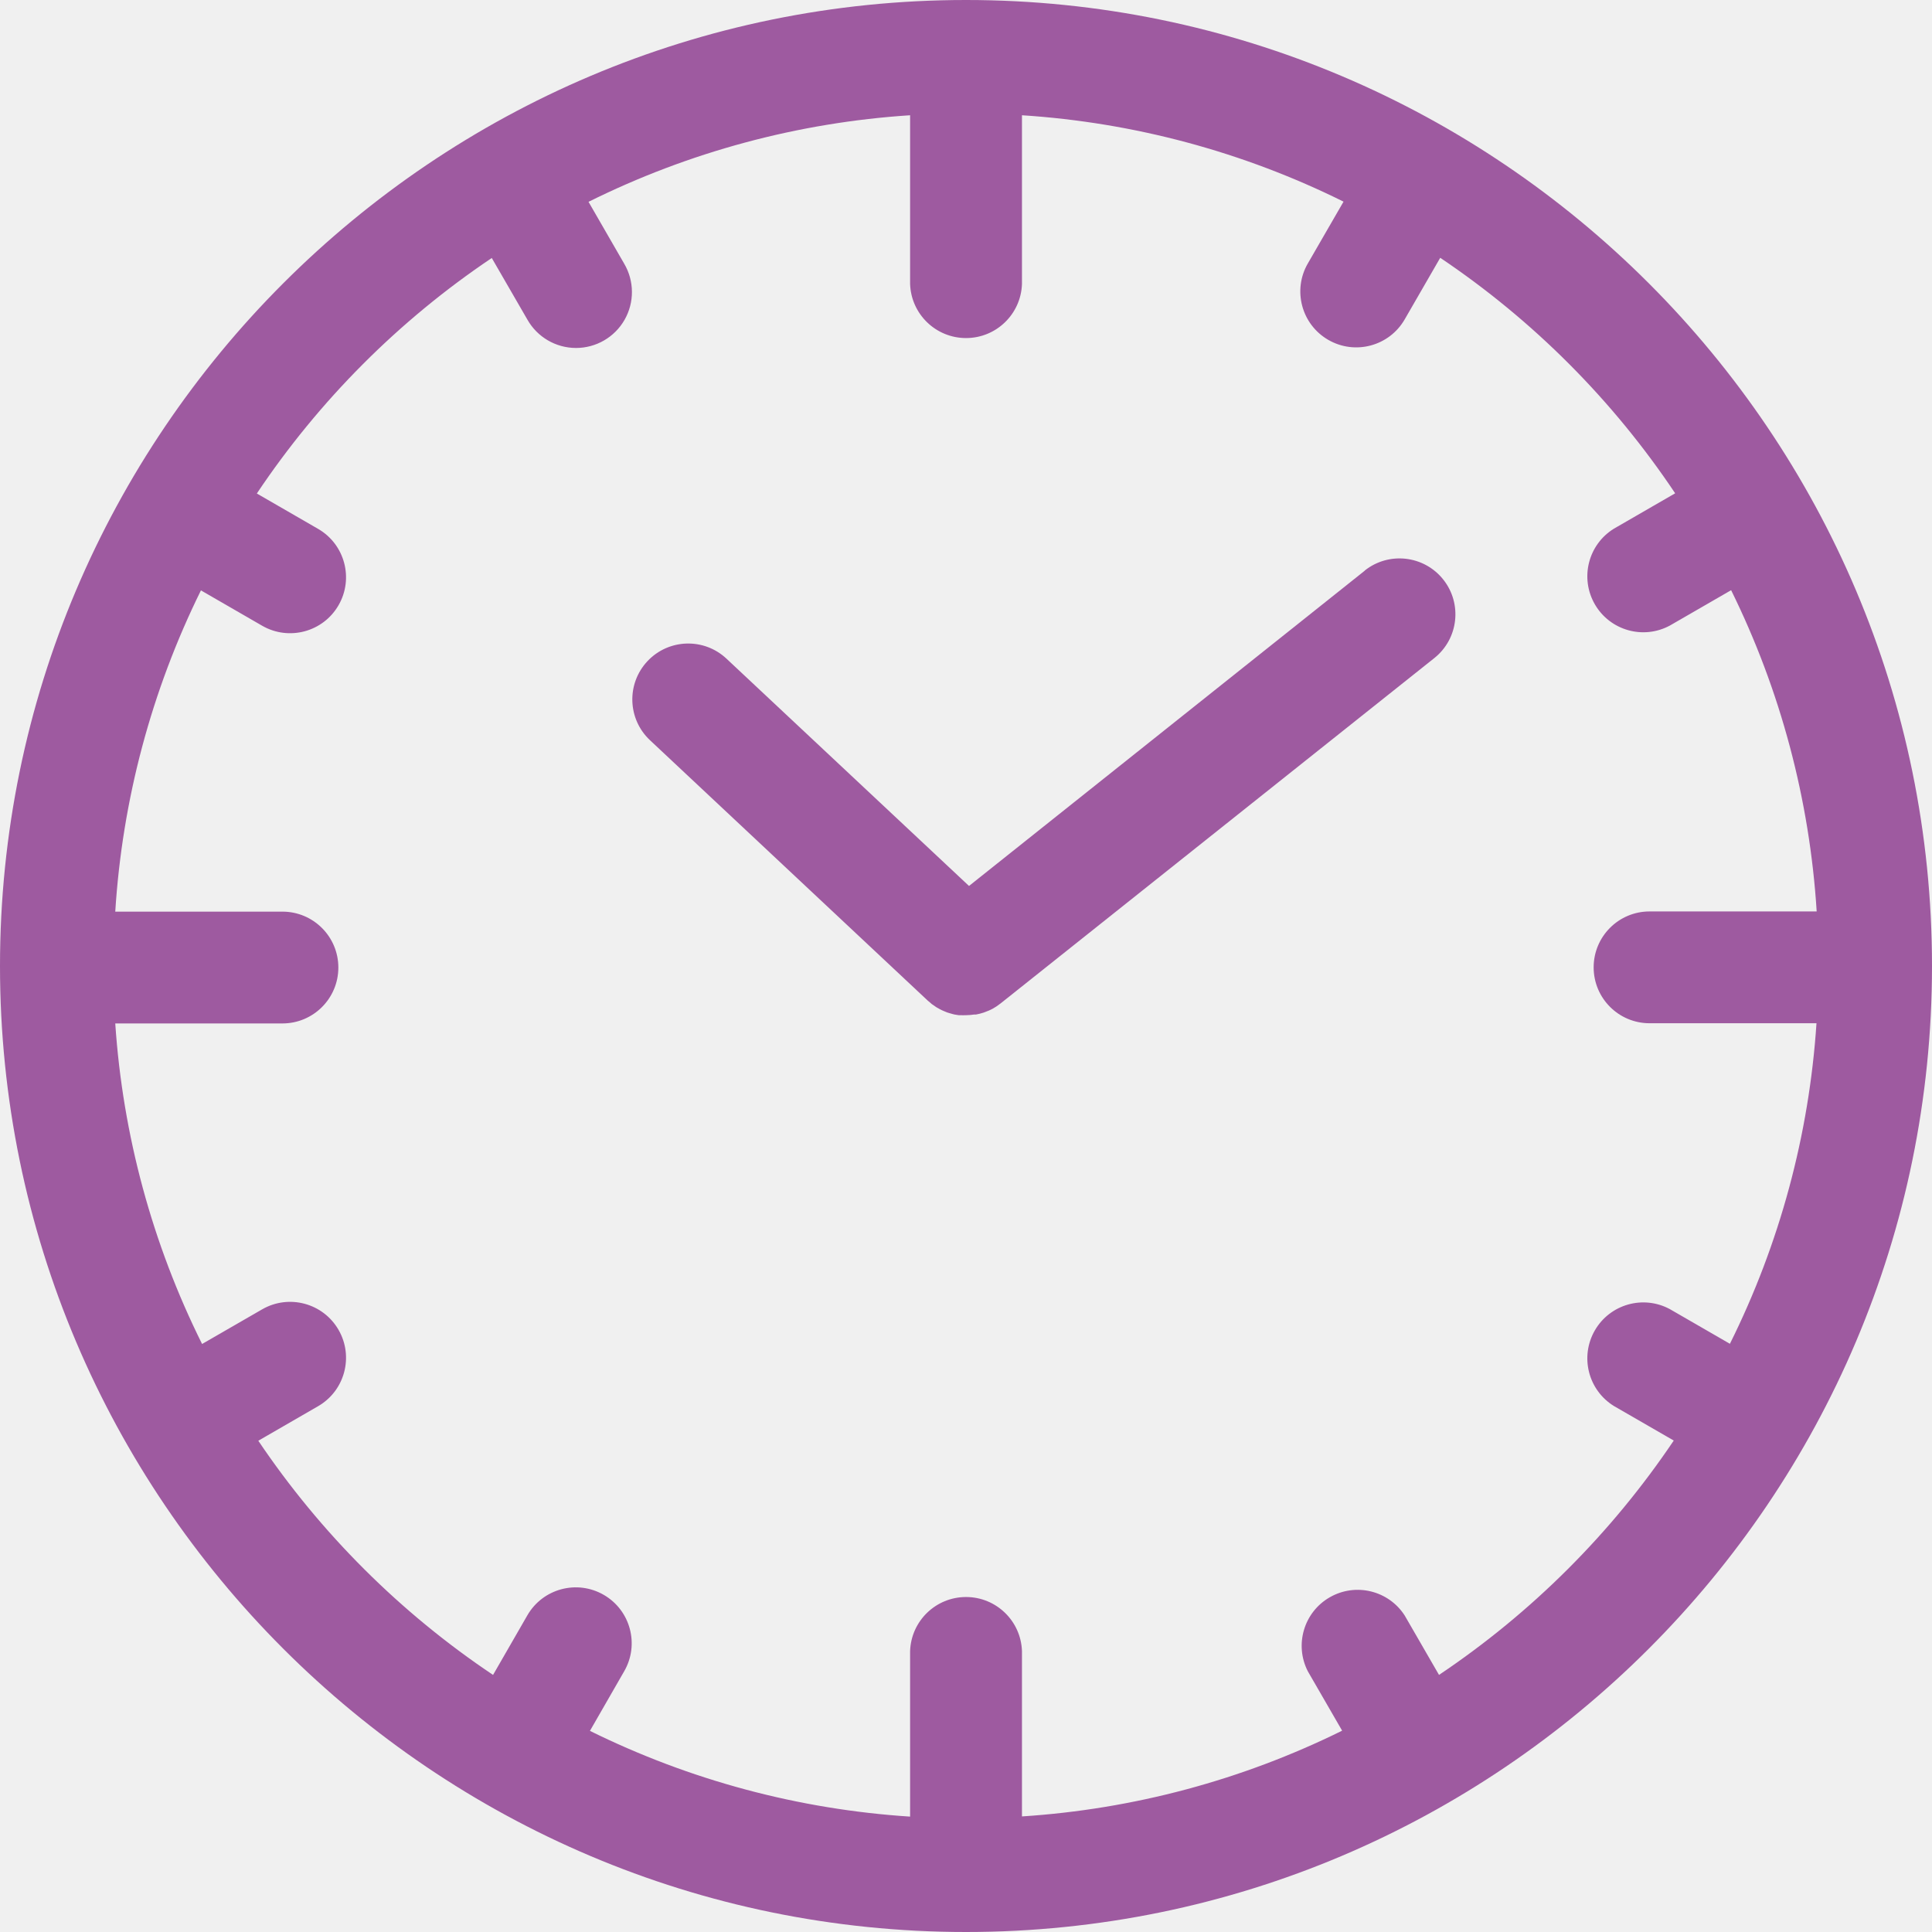
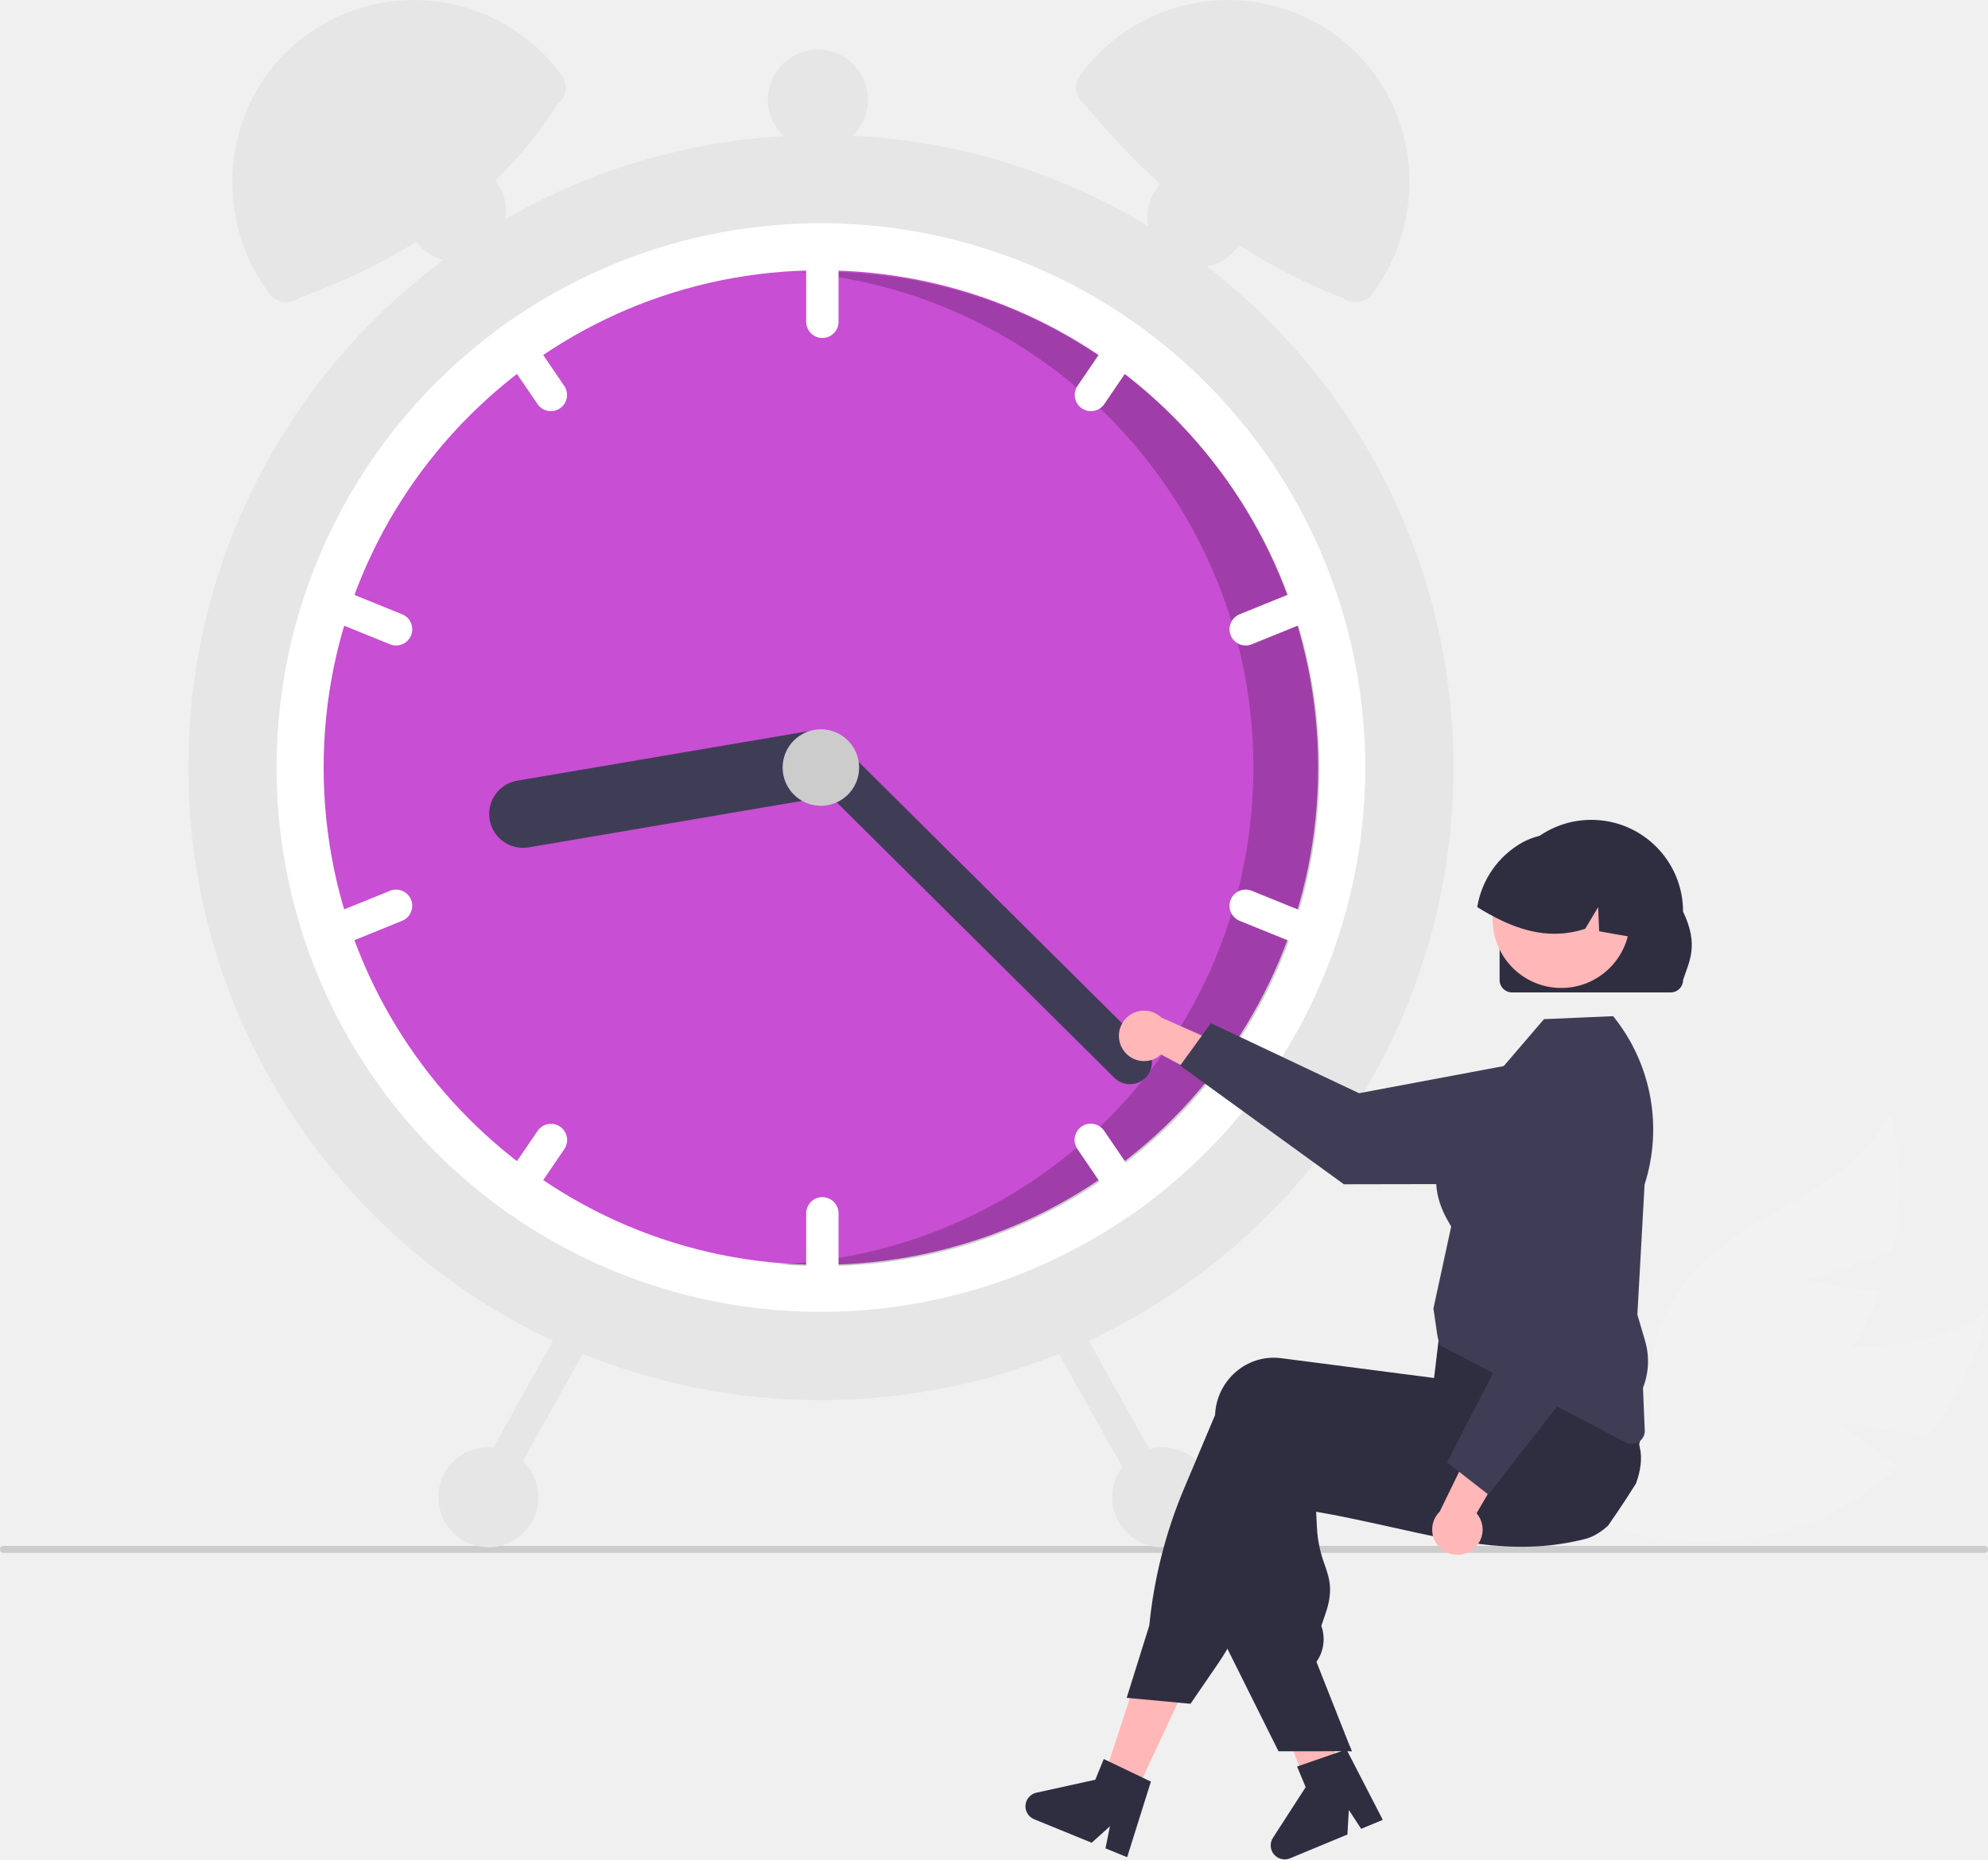
- <svg xmlns="http://www.w3.org/2000/svg" viewBox="0 0 301.72 301.72">
-   <defs>
-     <style>.cls-1{fill:#9e5aa0;}</style>
-   </defs>
-   <g id="Camada_2" data-name="Camada 2">
-     <g id="Capa_1" data-name="Capa 1">
-       <path class="cls-1" d="M150.86,0C67.68,0,0,67.68,0,150.86S67.68,301.72,150.86,301.72s150.86-67.67,150.86-150.86S234.05,0,150.86,0Zm73.87,261.57-5.36-9.28A8.74,8.74,0,0,0,204.24,261l5.36,9.28a132.2,132.2,0,0,1-50,13.39V257.85a8.74,8.74,0,0,0-17.47,0V283.7a132.2,132.2,0,0,1-50-13.39L97.48,261a8.73,8.73,0,1,0-15.12-8.74L77,261.57A134.31,134.31,0,0,1,40.34,225l9.33-5.39a8.73,8.73,0,0,0-8.73-15.13l-9.38,5.41A132.25,132.25,0,0,1,18,159.83H44.11a8.73,8.73,0,1,0,0-17.46H18A132.19,132.19,0,0,1,31.38,92.2l9.56,5.52a8.73,8.73,0,0,0,8.73-15.13l-9.56-5.52A134.21,134.21,0,0,1,76.8,40.29l5.56,9.62a8.73,8.73,0,1,0,15.12-8.73l-5.57-9.66A132.1,132.1,0,0,1,142.13,18V44.35a8.74,8.74,0,0,0,17.47,0V18a132.15,132.15,0,0,1,50.22,13.49l-5.58,9.66a8.73,8.73,0,1,0,15.13,8.73l5.55-9.62a134.08,134.08,0,0,1,36.69,36.78l-9.56,5.52a8.74,8.74,0,0,0,8.74,15.13l9.56-5.52a132.18,132.18,0,0,1,13.36,50.17h-26.1a8.73,8.73,0,0,0,0,17.46h26.07a131.88,131.88,0,0,1-13.52,50.06l-9.37-5.41a8.74,8.74,0,0,0-8.74,15.13l9.34,5.39A134.45,134.45,0,0,1,224.73,261.57Z" />
-       <path class="cls-1" d="M213.15,89.11l-61.82,49.25-37.88-35.5a8.73,8.73,0,0,0-11.94,12.74l43.38,40.67.36.3.26.23c.24.18.49.35.74.51l.2.11c.2.12.4.23.61.33s.18.08.27.12a5.89,5.89,0,0,0,.58.24l.29.09a5.72,5.72,0,0,0,.59.17l.29.07.63.1.26,0a8.49,8.49,0,0,0,.88,0h.05a8.5,8.5,0,0,0,1.23-.1l.28,0a8.29,8.29,0,0,0,1.19-.3l.24-.09a8.26,8.26,0,0,0,1.19-.52h0a8.69,8.69,0,0,0,1.14-.76l.11-.08L224,102.77a8.73,8.73,0,0,0-10.88-13.66Z" />
-     </g>
-   </g>
+ <svg xmlns="http://www.w3.org/2000/svg" data-name="Layer 1" width="675.67" height="631.947" viewBox="0 0 675.67 631.947">
+   <path d="M886.757,617.484l30.311,4.737a98.985,98.985,0,0,0,20.604-42.939c-22.164,18.143-55.869,8.502-82.745,18.407A59.54,59.54,0,0,0,819.307,635.033L804.494,650.97A99.77,99.77,0,0,0,887.905,646.378a96.372,96.372,0,0,0,19.64-14.099C896.939,625.6,886.757,617.484,886.757,617.484Z" transform="translate(-262.165 -134.0265)" fill="#f2f2f2" />
+   <path d="M875.996,569.007l29.242-9.278a98.985,98.985,0,0,0-.708-47.621c-11.746,26.123-46.214,32.526-65.851,53.377a59.54,59.54,0,0,0-15.227,49.31l-6.151,20.871a99.77,99.77,0,0,0,72.609-41.31,96.373,96.373,0,0,0,11.291-21.379C888.73,571.73,875.996,569.007,875.996,569.007Z" transform="translate(-262.165 -134.0265)" fill="#f2f2f2" />
+   <path d="M937.835,660.625a1.186,1.186,0,0,1-1.19,1.19H263.355a1.19,1.19,0,0,1,0-2.38h673.29A1.187,1.187,0,0,1,937.835,660.625Z" transform="translate(-262.165 -134.0265)" fill="#ccc" />
+   <circle cx="278.998" cy="260.866" r="215" fill="#e6e6e6" />
+   <path d="M726.163,394.892a184.744,184.744,0,0,1-74.67,148.51c-1.55,1.16-3.13,2.29-4.72,3.39a185.031,185.031,0,0,1-211.22,0c-1.59-1.1-3.17-2.23-4.72-3.39a185.02,185.02,0,0,1,0-297.02c1.55-1.16,3.13-2.29,4.72-3.39a185.031,185.031,0,0,1,211.22,0c1.59,1.1,3.17,2.23,4.72,3.39A184.744,184.744,0,0,1,726.163,394.892Z" transform="translate(-262.165 -134.0265)" fill="#fff" />
+   <circle cx="278.998" cy="260.866" r="169" fill="#c84ed3" />
+   <path d="M541.604,226.365c-2.562,0-5.108.067-7.642.18a168.995,168.995,0,0,1-7.156,337.168c4.878.423,9.811.652,14.799.652a169,169,0,0,0,0-338Z" transform="translate(-262.165 -134.0265)" opacity="0.2" />
+   <path d="M541.663,213.892a5.51,5.51,0,0,0-5.5,5.5v24a5.5,5.5,0,0,0,11,0v-24A5.51,5.51,0,0,0,541.663,213.892Z" transform="translate(-262.165 -134.0265)" fill="#fff" />
+   <path d="M651.493,246.382c-1.55-1.16-3.13-2.29-4.72-3.39a5.497,5.497,0,0,0-4.9,2.39l-13.51,19.83a5.499,5.499,0,0,0,9.09,6.19l13.51-19.83A5.464,5.464,0,0,0,651.493,246.382Z" transform="translate(-262.165 -134.0265)" fill="#fff" />
+   <path d="M712.873,336.802a5.493,5.493,0,0,0-7.16-3.02l-22.24,9.03a5.499,5.499,0,0,0,4.14,10.19l22.24-9.03A5.512,5.512,0,0,0,712.873,336.802Z" transform="translate(-262.165 -134.0265)" fill="#fff" />
+   <path d="M453.963,265.212l-13.51-19.83a5.497,5.497,0,0,0-4.9-2.39c-1.59,1.1-3.17,2.23-4.72,3.39a5.464,5.464,0,0,0,.53,5.19l13.51,19.83a5.499,5.499,0,0,0,9.09-6.19Z" transform="translate(-262.165 -134.0265)" fill="#fff" />
+   <path d="M398.853,342.812l-22.24-9.03a5.499,5.499,0,0,0-4.14,10.19l22.24,9.03a5.499,5.499,0,0,0,4.14-10.19Z" transform="translate(-262.165 -134.0265)" fill="#fff" />
+   <path d="M541.663,540.892a5.51,5.51,0,0,0-5.5,5.5v24a5.5,5.5,0,0,0,11,0v-24A5.51,5.51,0,0,0,541.663,540.892Z" transform="translate(-262.165 -134.0265)" fill="#fff" />
+   <path d="M650.963,538.212l-13.51-19.83a5.499,5.499,0,1,0-9.09,6.19l13.51,19.83a5.497,5.497,0,0,0,4.9,2.39c1.59-1.1,3.17-2.23,4.72-3.39A5.464,5.464,0,0,0,650.963,538.212Z" transform="translate(-262.165 -134.0265)" fill="#fff" />
+   <path d="M709.853,445.812l-22.24-9.03a5.499,5.499,0,0,0-4.14,10.19l22.24,9.03a5.499,5.499,0,0,0,4.14-10.19Z" transform="translate(-262.165 -134.0265)" fill="#fff" />
+   <path d="M452.513,516.932a5.5,5.5,0,0,0-7.64,1.45l-13.51,19.83a5.464,5.464,0,0,0-.53,5.19c1.55,1.16,3.13,2.29,4.72,3.39a5.497,5.497,0,0,0,4.9-2.39l13.51-19.83A5.498,5.498,0,0,0,452.513,516.932Z" transform="translate(-262.165 -134.0265)" fill="#fff" />
+   <path d="M401.873,439.802a5.493,5.493,0,0,0-7.16-3.02l-22.24,9.03a5.499,5.499,0,0,0,4.14,10.19l22.24-9.03A5.512,5.512,0,0,0,401.873,439.802Z" transform="translate(-262.165 -134.0265)" fill="#fff" />
+   <path d="M548.799,392.163a11.513,11.513,0,0,1-9.409,13.266l-97.598,16.601a11.5,11.5,0,0,1-3.857-22.674l97.598-16.601A11.513,11.513,0,0,1,548.799,392.163Z" transform="translate(-262.165 -134.0265)" fill="#3f3d56" />
+   <path d="M651.518,500.294a7.508,7.508,0,0,1-10.607.042l-105.063-104.239a7.5,7.5,0,0,1,10.565-10.648l105.063,104.239A7.508,7.508,0,0,1,651.518,500.294Z" transform="translate(-262.165 -134.0265)" fill="#3f3d56" />
+   <circle cx="278.998" cy="260.866" r="13" fill="#ccc" />
+   <path d="M451.619,169.471c-19.955,31.372-50.401,52.193-87.95,65.87a7.059,7.059,0,0,1-9.882-1.418l0,0c-20.396-27.232-15.791-66.153,11.128-86.962a62.068,62.068,0,0,1,87.558,11.875l.564.753A7.059,7.059,0,0,1,451.619,169.471Z" transform="translate(-262.165 -134.0265)" fill="#e6e6e6" />
+   <path d="M629.852,158.836a62.068,62.068,0,0,1,87.558-11.875c26.918,20.809,31.524,59.729,11.128,86.962l0,0a7.059,7.059,0,0,1-9.882,1.418c-34.857-13.345-63.442-36.439-87.95-65.87a7.059,7.059,0,0,1-1.418-9.882Z" transform="translate(-262.165 -134.0265)" fill="#e6e6e6" />
+   <path d="M621.106,581.161a5.51,5.51,0,0,0-2.114,7.485l31.742,56.723a5.5,5.5,0,0,0,9.599-5.372l-31.742-56.723A5.51,5.51,0,0,0,621.106,581.161Z" transform="translate(-262.165 -134.0265)" fill="#e6e6e6" />
+   <path d="M453.734,583.274,421.992,639.997a5.5,5.5,0,0,0,9.599,5.372l31.742-56.723a5.5,5.5,0,1,0-9.599-5.372Z" transform="translate(-262.165 -134.0265)" fill="#e6e6e6" />
+   <circle cx="394.998" cy="508.866" r="17" fill="#e6e6e6" />
+   <circle cx="406.998" cy="73.866" r="17" fill="#e6e6e6" />
+   <circle cx="277.998" cy="33.866" r="17" fill="#e6e6e6" />
+   <circle cx="154.998" cy="71.866" r="17" fill="#e6e6e6" />
+   <circle cx="165.998" cy="508.866" r="17" fill="#e6e6e6" />
+   <path d="M643.828,490.733a8.516,8.516,0,0,0,12.95,1.677l26.676,14.293-1.431-15.661L656.911,479.87a8.562,8.562,0,0,0-13.083,10.863Z" transform="translate(-262.165 -134.0265)" fill="#ffb7b7" />
+   <path d="M663.264,496.199l10.453-14.43,50.36,23.807,62.667-11.758a21.471,21.471,0,0,1,25.43,21.063h0a21.494,21.494,0,0,1-21.431,21.51l-71.816.133Z" transform="translate(-262.165 -134.0265)" fill="#3f3d56" />
+   <polygon points="384.999 611.399 374.422 606.341 388.951 562.133 404.56 569.599 384.999 611.399" fill="#ffb7b7" />
+   <path d="M718.07,738.299c-.769.482-1.538.956-2.315,1.43-1.546.948-3.107,1.88-4.669,2.797-.785.458-1.577.917-2.362,1.367v.023l-.047.008-.016.008-1.196.295-1.717-4.537-.792-2.09-1.119-2.96-2.051-5.415-10.799-28.511,16.788-4.141.629,2.571h.008l.311,1.274,5.865,23.788,1.196,4.863.039.148.722,2.905.622,2.517.691,2.812Z" transform="translate(-262.165 -134.0265)" fill="#ffb7b7" />
+   <path d="M818.218,638.174c-1.064,1.709-2.152,3.41-3.247,5.096q-3.053,4.708-6.269,9.276c0,.008-.008.008-.016.016a21.934,21.934,0,0,1-4.117,3.006c-.062.047-.132.078-.194.117a15.18,15.18,0,0,1-3.465,1.391c-.435.109-.878.217-1.313.326-1.569.373-3.123.691-4.669.971-2.75.489-5.469.839-8.173,1.057-.218.023-.435.039-.653.054-11.117.816-21.939-.497-33.235-2.649-5.578-1.057-11.272-2.323-17.169-3.636-1.927-.435-3.861-.862-5.819-1.29-.148-.031-.303-.07-.458-.101-2.797-.614-5.64-1.22-8.553-1.818-3.667-.754-7.45-1.484-11.381-2.175l.28,5.539a41.689,41.689,0,0,0,2.626,12.453c1.678,4.91,3.006,8.794.202,16.881l-1.352,3.915a13.372,13.372,0,0,1-1.375,11.832l-.272.412,11.272,28.519.73,1.849h-5.772l-7.101.008H696.692l-17.363-34.835-.831-1.663v-.085l1.795-66.943c.023-.59.07-1.189.148-1.779a20.353,20.353,0,0,1,7.745-13.704,19.6,19.6,0,0,1,14.597-3.993l5.943.769,12.143,1.569,8.553,1.111.171.023,25.225,3.263,1.81-7.38.334-.124,10.62-3.892,36.731-13.463.093-.031,2.416-.886.287.466c.085.14.171.28.249.42a71.999,71.999,0,0,1,5.803,13.471,211.477,211.477,0,0,1,6.098,23.283q.105.513.186.932l.023.085c.023.132.039.217.047.241C820.363,629.605,819.772,633.909,818.218,638.174Z" transform="translate(-262.165 -134.0265)" fill="#2f2e41" />
+   <path d="M819.769,613.503c-.117-.497-.264-1.002-.419-1.492a106.29,106.29,0,0,0-4.304-10.892c-1.833-4.04-4.032-8.367-6.65-13.051q-1.899-3.403-4.086-7.077-1.095-1.841-2.276-3.752a1.972,1.972,0,0,0-.101-.171l-.225-.373-36.342,4.863-13.533,1.81-.808,6.743-.194,1.67c-.008,0-.008,0,0,.008l-.544,4.552v.008l-.722,6.013-.062-.008-20.082-2.603-20.696-2.68-11.117-1.437a19.588,19.588,0,0,0-14.597,3.993,20.363,20.363,0,0,0-7.745,13.704c-.07.544-.117,1.103-.14,1.655l-10.488,24.852a160.343,160.343,0,0,0-11.855,46.643l-7.691,24.588,1.095.101,16.299,1.515,4.304.404,9.478-13.836c1.08-1.577,2.105-3.201,3.061-4.863a73.861,73.861,0,0,0,4.187-8.421l20.502-48.788q2.377.408,4.708.777,10.779,1.748,20.696,2.851c21.496,2.401,40.11,2.587,56.681.552q6.98-.851,13.494-2.237,2.389-.501,4.716-1.08c.365-.085.722-.171,1.08-.264a19.825,19.825,0,0,0,13.867-12.958A20.228,20.228,0,0,0,819.769,613.503Z" transform="translate(-262.165 -134.0265)" fill="#2f2e41" />
+   <path d="M650.542,738.207l-11.443-5.485-1.795-.862-2.867,7.038-20.012,4.405a4.748,4.748,0,0,0-.777,9.035l19.554,7.979,6.207-5.586-1.523,7.497,7.365,3.006,8.072-25.691Z" transform="translate(-262.165 -134.0265)" fill="#2f2e41" />
+   <polygon points="458.703 593.34 459.434 595.189 458.703 595.189 458.703 593.34" fill="#2f2e41" />
+   <path d="M716.883,729.611,704.892,733.765l-1.882.65,2.915,7.018-11.121,17.211a4.748,4.748,0,0,0,5.805,6.967l19.508-8.089.48-8.337,4.193,6.398,7.349-3.046-12.341-23.935Z" transform="translate(-262.165 -134.0265)" fill="#2f2e41" />
+   <path d="M816.778,624.759a4.404,4.404,0,0,1-2.043-.507l-63.274-33.062-.731-2.993-1.378-9.472.019-.089,6.018-27.743c-.11-.238-.341-.629-.601-1.07-2.687-4.552-10.862-18.405,4.741-37.48l27.395-31.939,23.513-1.012.268.338A61.242,61.242,0,0,1,821.115,536.617l-2.448,44.217,2.626,8.93a24.639,24.639,0,0,1-.722,15.944l.602,14.459a4.417,4.417,0,0,1-4.395,4.592Z" transform="translate(-262.165 -134.0265)" fill="#3f3d56" />
+   <path d="M761.892,661.224a8.516,8.516,0,0,0,2.126-12.884L779.231,622.178l-15.702.885-12.039,24.708a8.562,8.562,0,0,0,10.402,13.453Z" transform="translate(-262.165 -134.0265)" fill="#ffb7b7" />
+   <path d="M768.031,641.99l-14.057-10.949,25.544-49.501L769.946,518.501a21.471,21.471,0,0,1,21.934-24.682h0a21.494,21.494,0,0,1,20.752,22.166l-2.365,71.777Z" transform="translate(-262.165 -134.0265)" fill="#3f3d56" />
+   <path id="f4e08e8b-ef08-4d70-8ad3-b81af8a71ff9-89" data-name="a1ca5f83-7fa1-45b1-9d3b-bf096f25c0e5" d="M771.842,467.131V443.864a31.177,31.177,0,1,1,62.354-.04v.04c5.495,11.451,2.057,16.895,0,23.267a4.193,4.193,0,0,1-4.186,4.186H776.03A4.193,4.193,0,0,1,771.842,467.131Z" transform="translate(-262.165 -134.0265)" fill="#2f2e41" />
+   <circle cx="530.632" cy="312.441" r="23.337" fill="#ffb7b7" />
+   <path d="M817.22,452.586c-.212-.033-.423-.078-.635-.111-3.64-.646-7.28-1.28-10.91-1.937l-.334-8.227-4.397,7.369c-10.03,3.329-19.415,1.447-28.242-2.705a79.737,79.737,0,0,1-8.461-4.664,30.927,30.927,0,0,1,15.196-21.886c.334-.189.657-.356.991-.523a.011.011,0,0,0,.011-.011c.568-.267,1.147-.523,1.726-.757a25.707,25.707,0,0,1,26.985,5.232C816.274,431.167,819.48,442.4,817.22,452.586Z" transform="translate(-262.165 -134.0265)" fill="#2f2e41" />
</svg>
